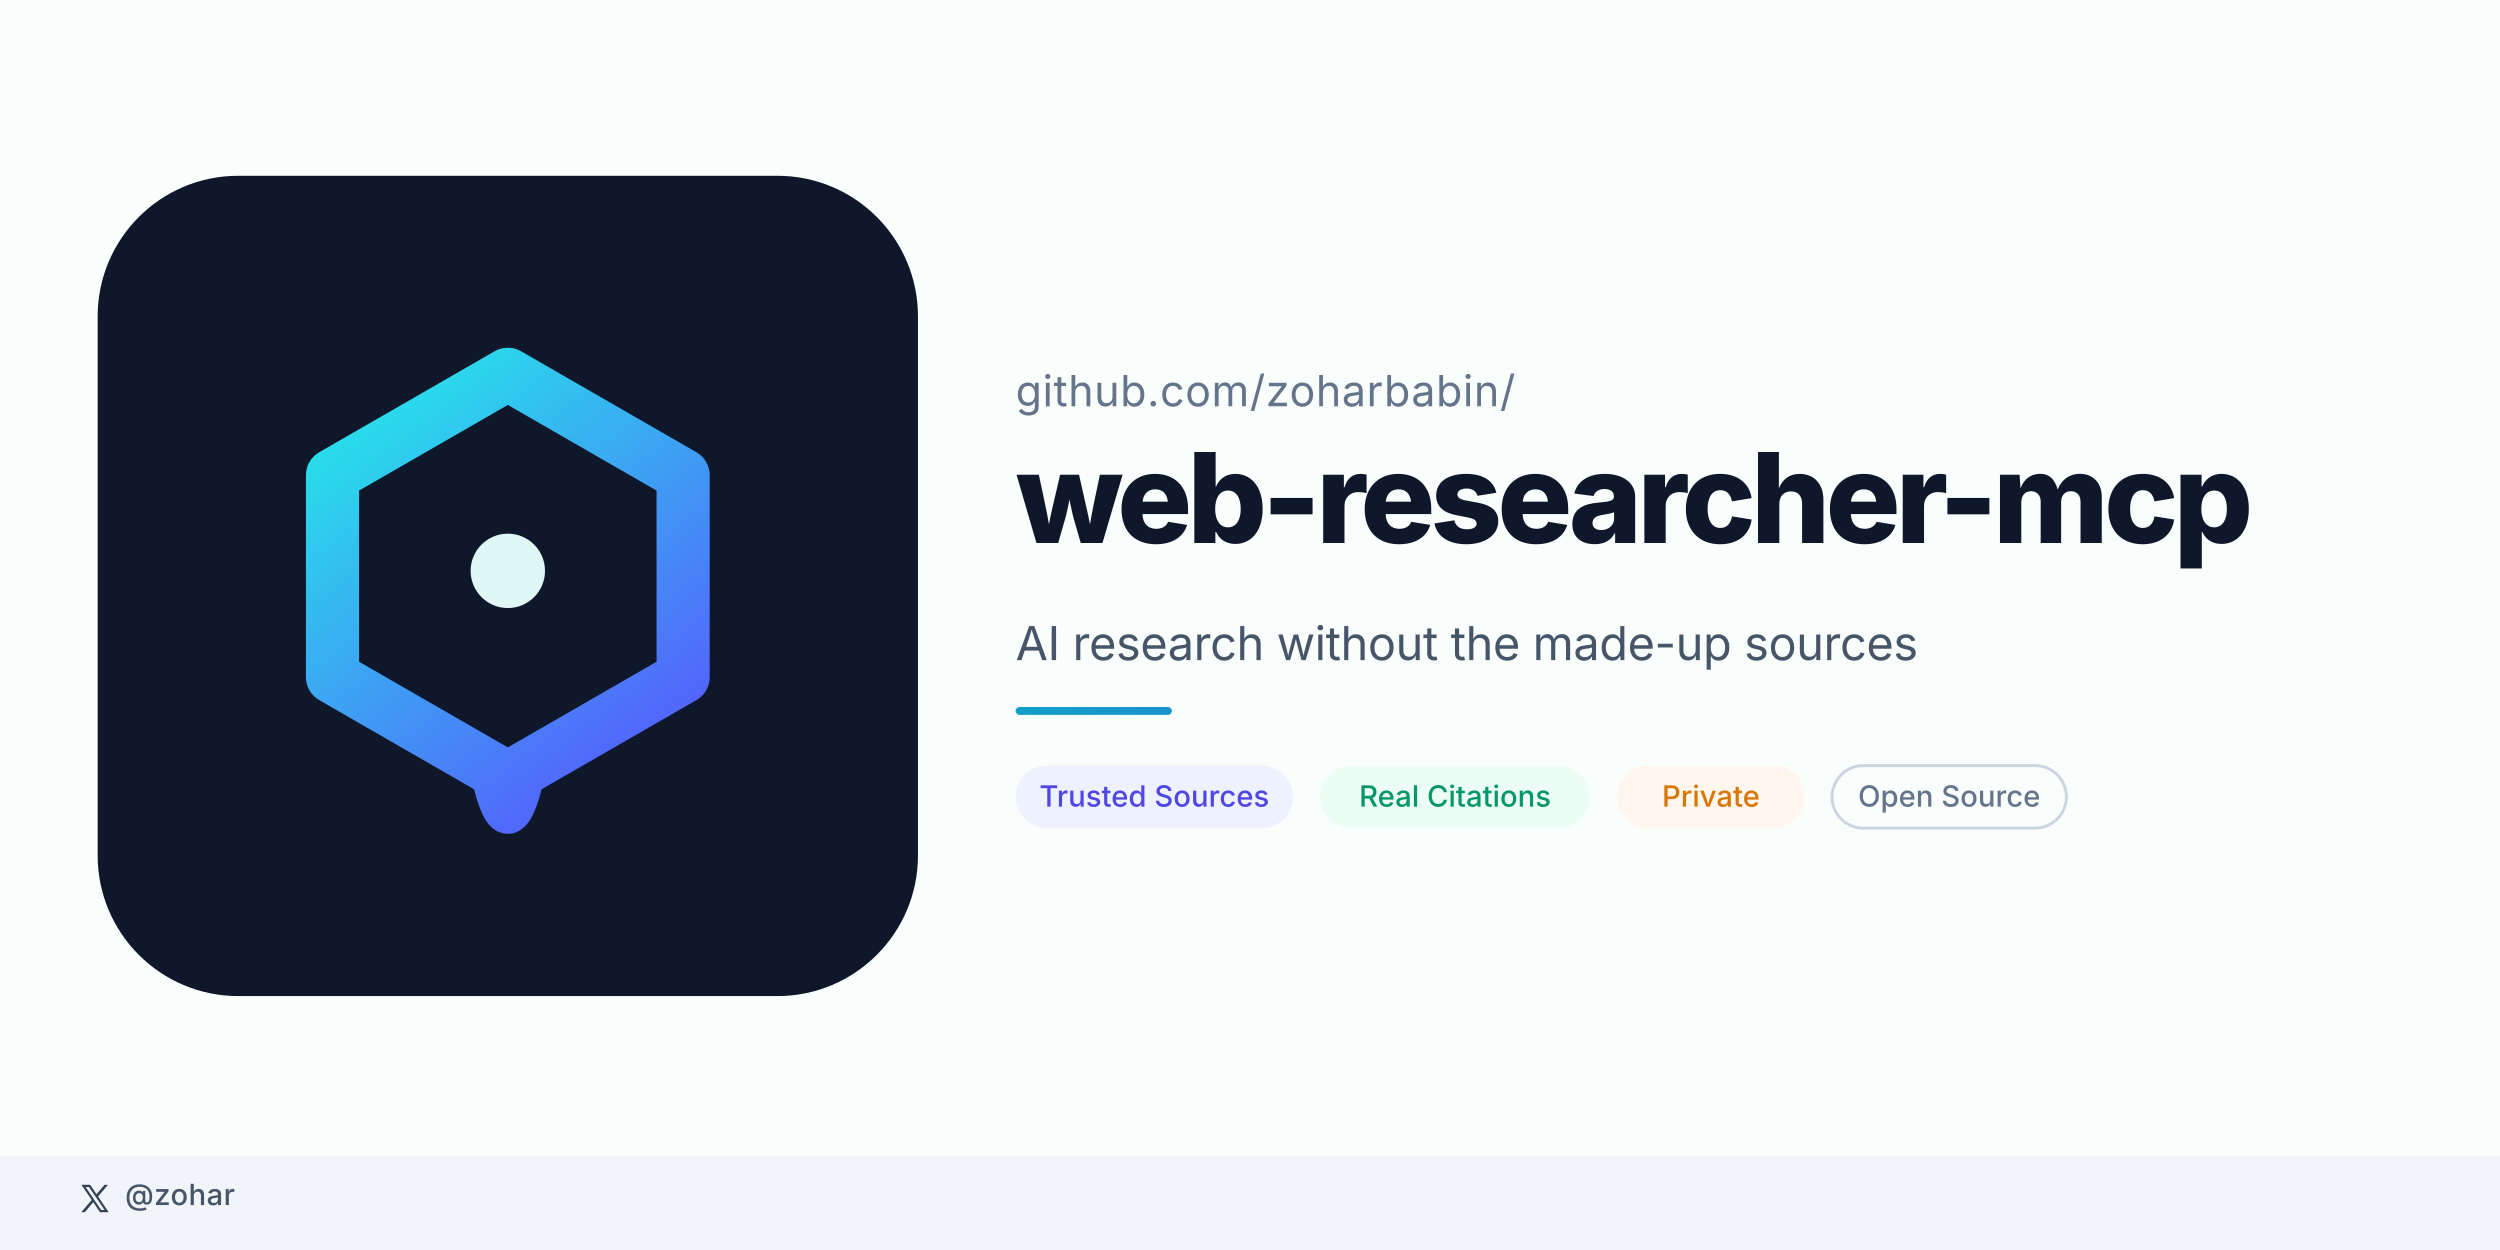
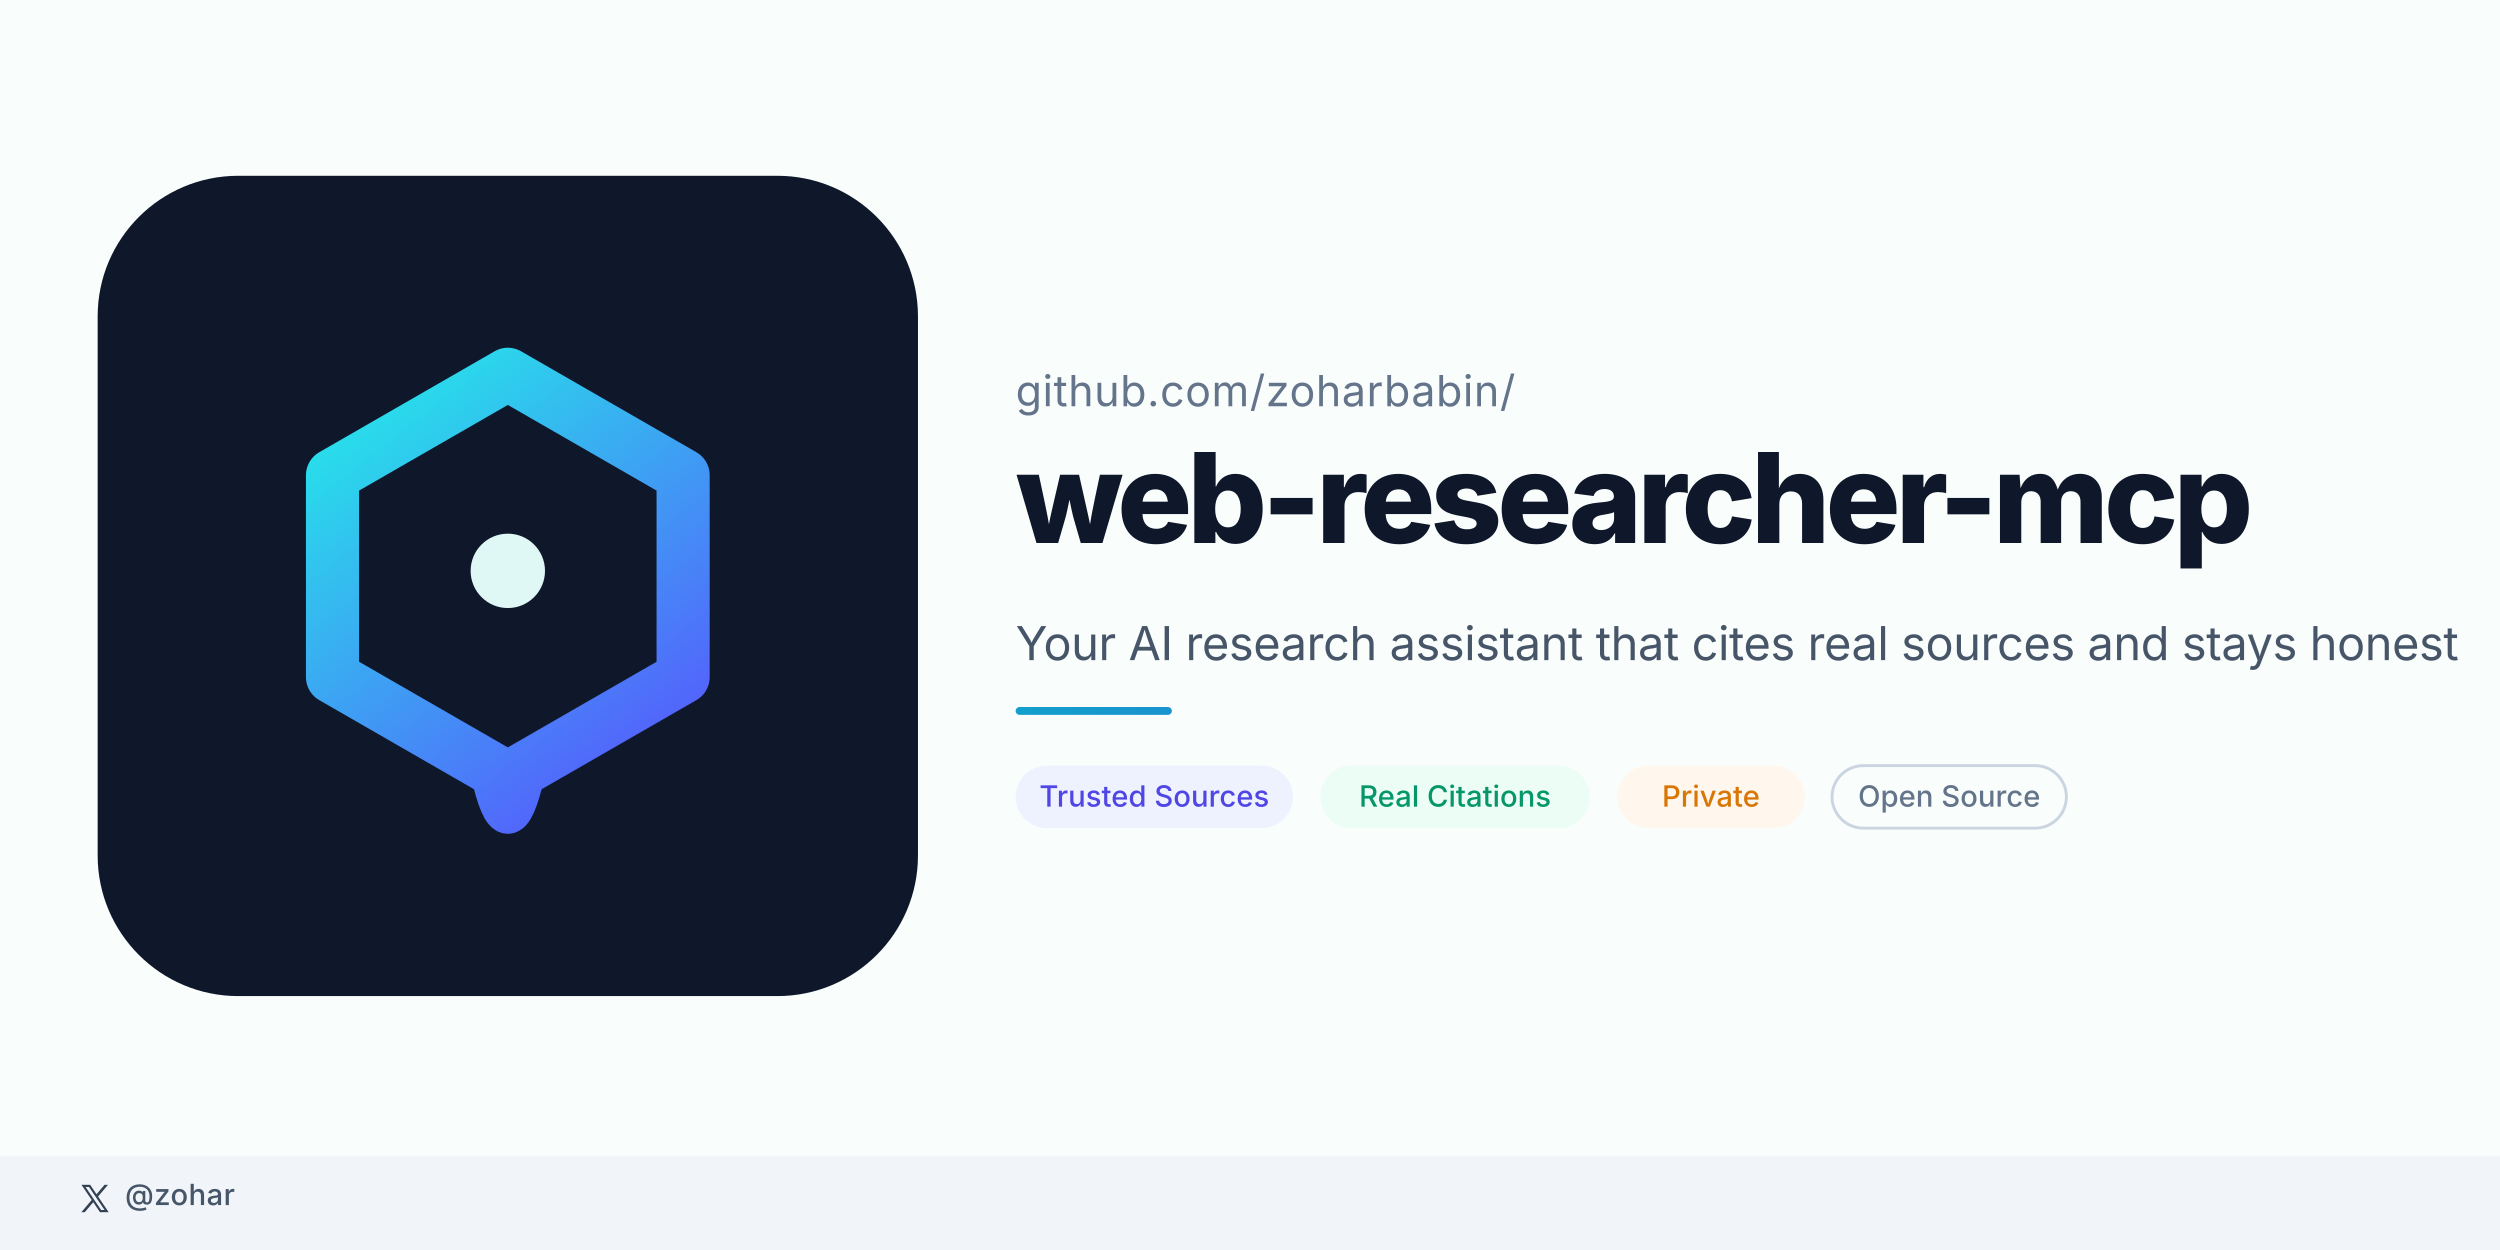
<svg xmlns="http://www.w3.org/2000/svg" viewBox="0 0 1280 640" fill="none">
  <rect width="1280" height="640" fill="#f9fdfc" />
  <defs>
    <linearGradient id="g1" x1="120" y1="72" x2="392" y2="420" gradientUnits="userSpaceOnUse">
      <stop offset="0%" stop-color="#22F0E8" />
      <stop offset="100%" stop-color="#5B4CFF" />
    </linearGradient>
    <linearGradient id="g-text" x1="480" y1="260" x2="1100" y2="260" gradientUnits="userSpaceOnUse">
      <stop offset="0%" stop-color="#0EA5C9" />
      <stop offset="100%" stop-color="#4F46E5" />
    </linearGradient>
  </defs>
  <g transform="translate(50, 90)">
    <rect width="420" height="420" rx="72" fill="#0F172A" />
    <g transform="translate(210, 205) scale(0.68)">
      <path d="M256 84 L388 160 L388 312 L256 388 L124 312 L124 160 Z" stroke="url(#g1)" stroke-width="40" stroke-linejoin="round" stroke-linecap="round" fill="none" transform="translate(-256, -236)" />
      <path d="M242 384 Q256 448 270 384" stroke="url(#g1)" stroke-width="28" stroke-linecap="round" fill="none" transform="translate(-256, -236)" />
      <circle cx="0" cy="-4" r="28" fill="#E0F8F5" />
    </g>
  </g>
  <text x="520" y="208" font-family="'Inter', 'SF Pro Display', -apple-system, BlinkMacSystemFont, 'Segoe UI', sans-serif" font-size="22" font-weight="400" fill="#64748B" letter-spacing="0.3" text-rendering="optimizeLegibility">github.com/zoharbabin/</text>
  <text x="520" y="278" font-family="'Inter', 'SF Pro Display', -apple-system, BlinkMacSystemFont, 'Segoe UI', sans-serif" font-size="64" font-weight="800" fill="#0F172A" letter-spacing="-2.5" text-rendering="optimizeLegibility">web-researcher-mcp</text>
-   <text x="520" y="338" font-family="'Inter', 'SF Pro Display', -apple-system, BlinkMacSystemFont, 'Segoe UI', sans-serif" font-size="24" font-weight="400" fill="#475569" letter-spacing="-0.2" text-rendering="optimizeLegibility">AI research without the made-up sources</text>
+   <text x="520" y="338" font-family="'Inter', 'SF Pro Display', -apple-system, BlinkMacSystemFont, 'Segoe UI', sans-serif" font-size="24" font-weight="400" fill="#475569" letter-spacing="-0.2" text-rendering="optimizeLegibility">Your AI research assistant that cites real sources and stays honest</text>
  <rect x="520" y="362" width="80" height="4" rx="2" fill="url(#g-text)" />
  <g font-family="'Inter', 'SF Pro Display', -apple-system, BlinkMacSystemFont, 'Segoe UI', sans-serif" font-size="15" font-weight="500" text-rendering="optimizeLegibility">
    <rect x="520" y="392" width="142" height="32" rx="16" fill="#EEF2FF" />
    <text x="591" y="413" fill="#4F46E5" text-anchor="middle">Trusted Sources</text>
    <rect x="676" y="392" width="138" height="32" rx="16" fill="#ECFDF5" />
    <text x="745" y="413" fill="#059669" text-anchor="middle">Real Citations</text>
    <rect x="828" y="392" width="96" height="32" rx="16" fill="#FFF7ED" />
    <text x="876" y="413" fill="#D97706" text-anchor="middle">Private</text>
    <rect x="938" y="392" width="120" height="32" rx="16" fill="none" stroke="#CBD5E1" stroke-width="1.5" />
    <text x="998" y="413" fill="#64748B" text-anchor="middle">Open Source</text>
  </g>
  <rect x="0" y="592" width="1280" height="48" fill="#F1F5F9" />
  <g transform="translate(40, 605)">
    <path d="M21.742 21.75l-7.563-11.179 7.056-8.321h-2.456l-5.691 6.714-4.54-6.714H2.359l7.29 10.776L2.25 21.75h2.456l6.035-7.118 4.818 7.118h6.191-.008zM7.739 3.818L18.81 20.182h-2.447L5.29 3.818h2.447z" fill="#334155" transform="scale(0.72)" />
    <text x="24" y="12" font-family="'Inter', 'SF Pro Display', -apple-system, BlinkMacSystemFont, 'Segoe UI', sans-serif" font-size="15" font-weight="500" fill="#475569" letter-spacing="0.2" text-rendering="optimizeLegibility">@zohar</text>
  </g>
</svg>
